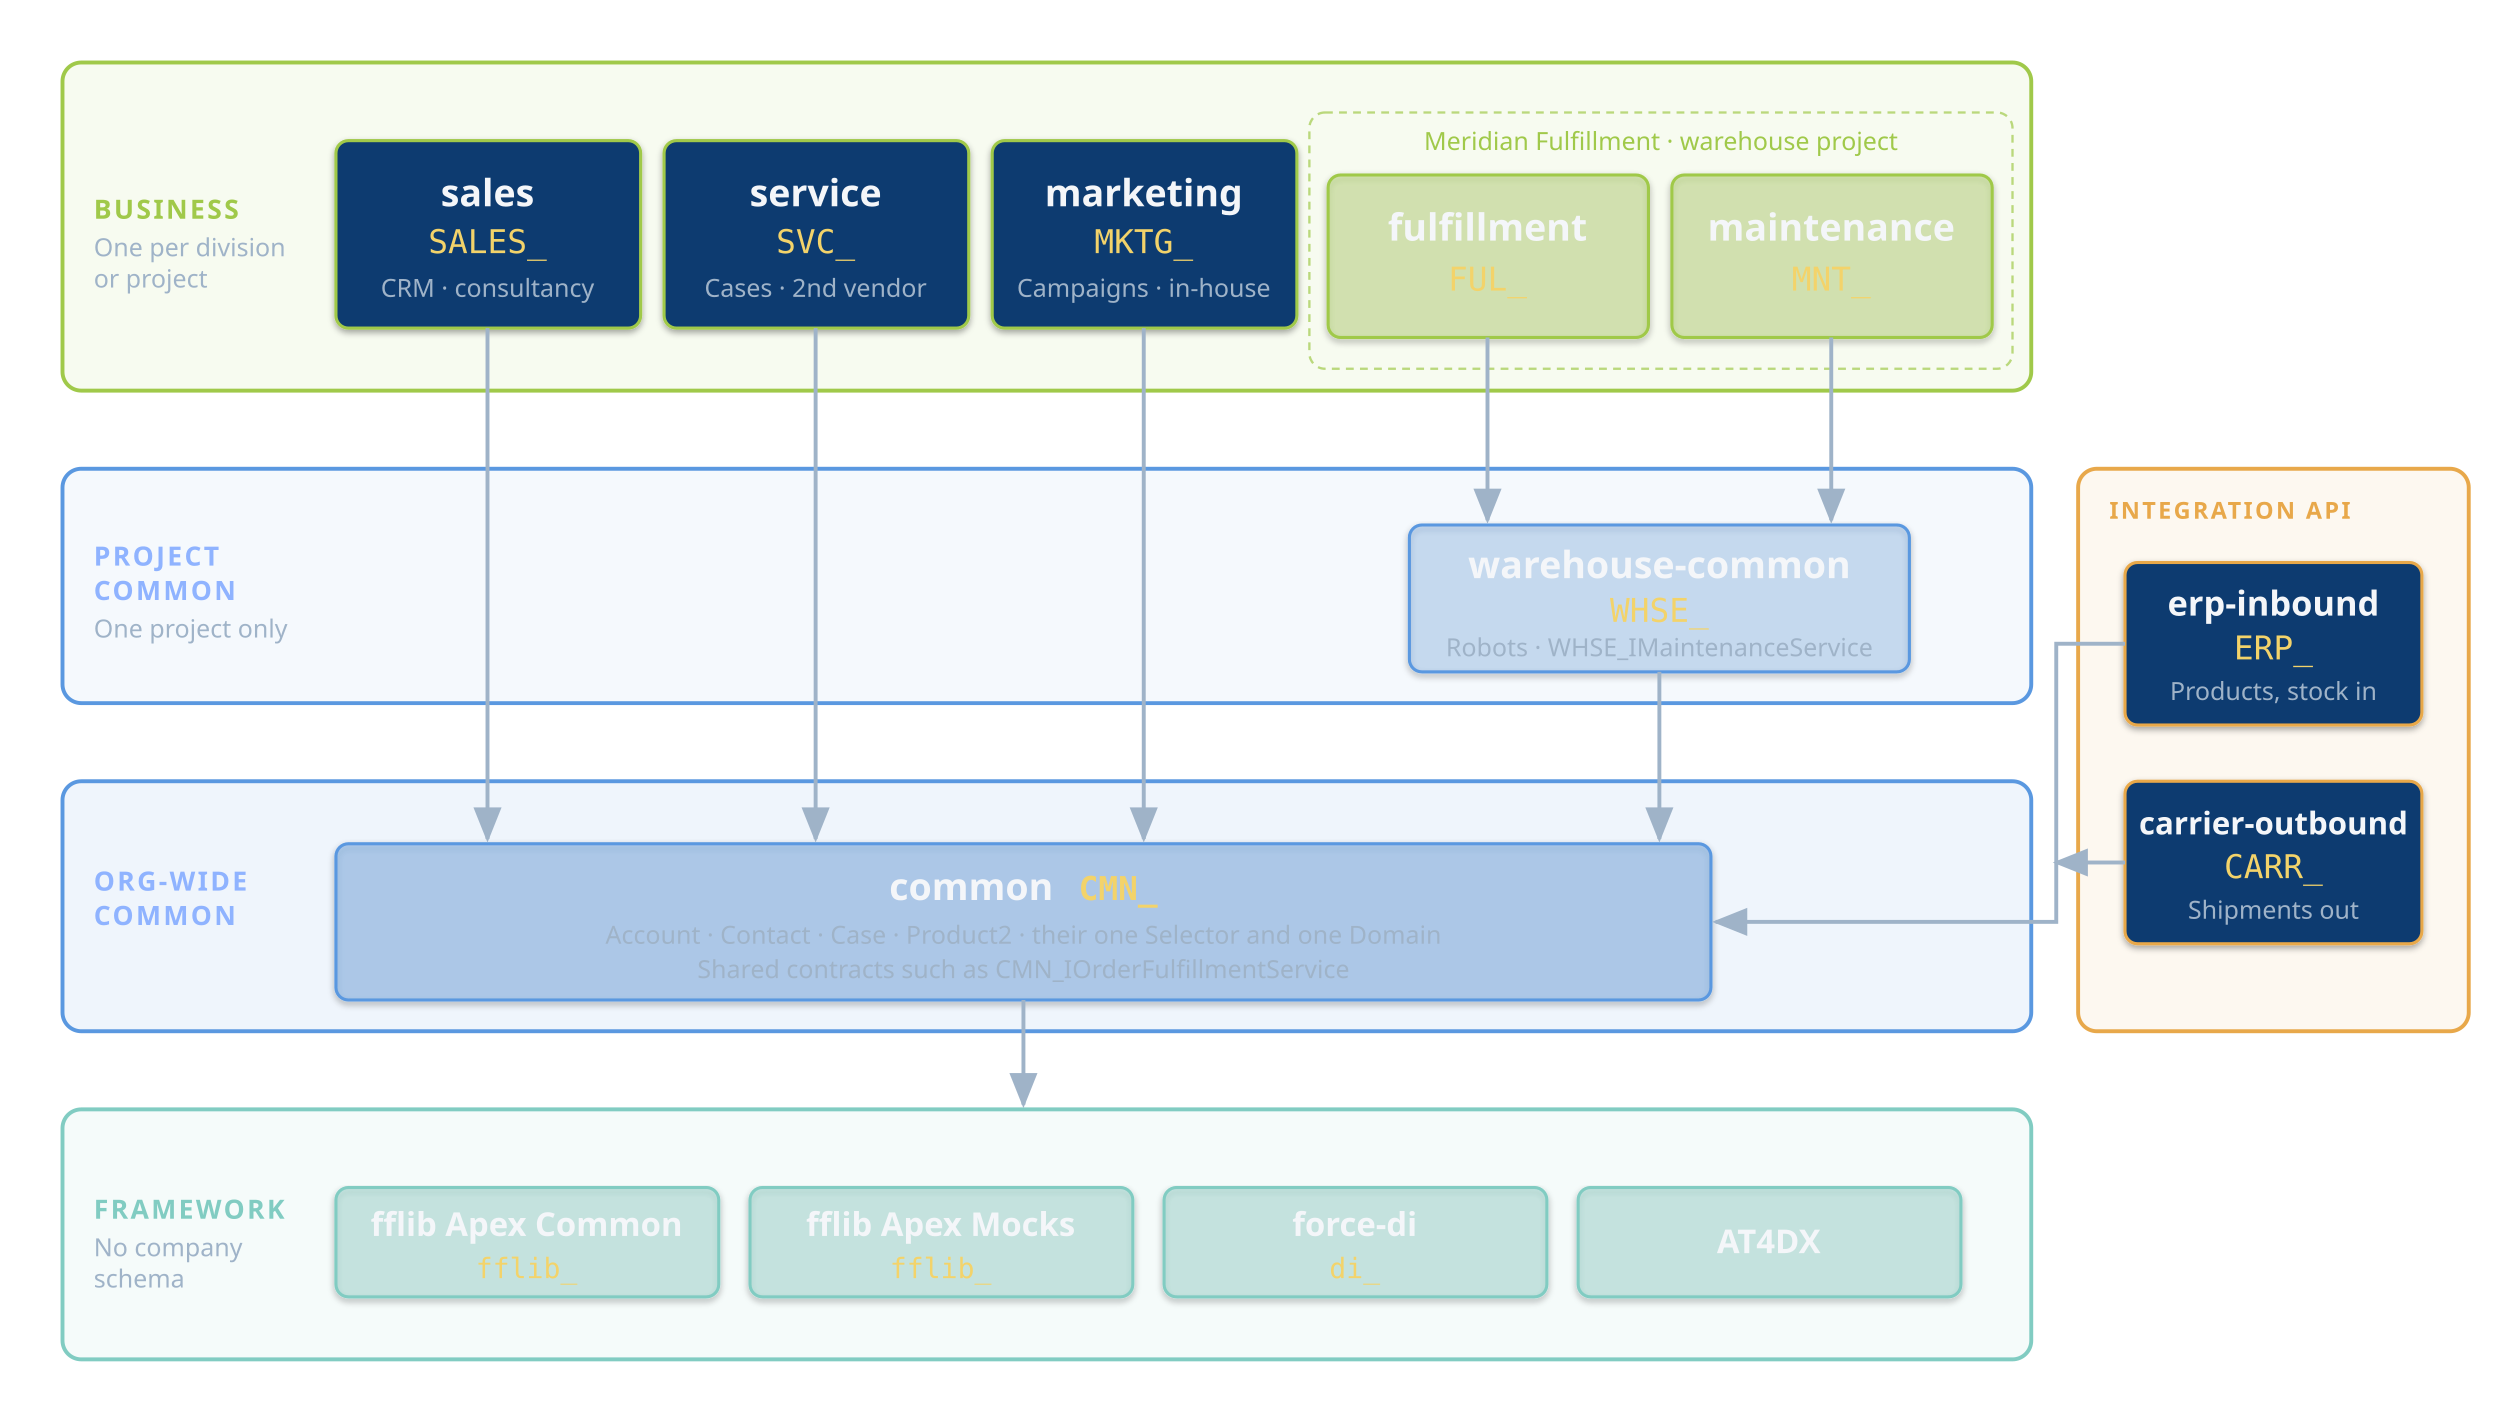
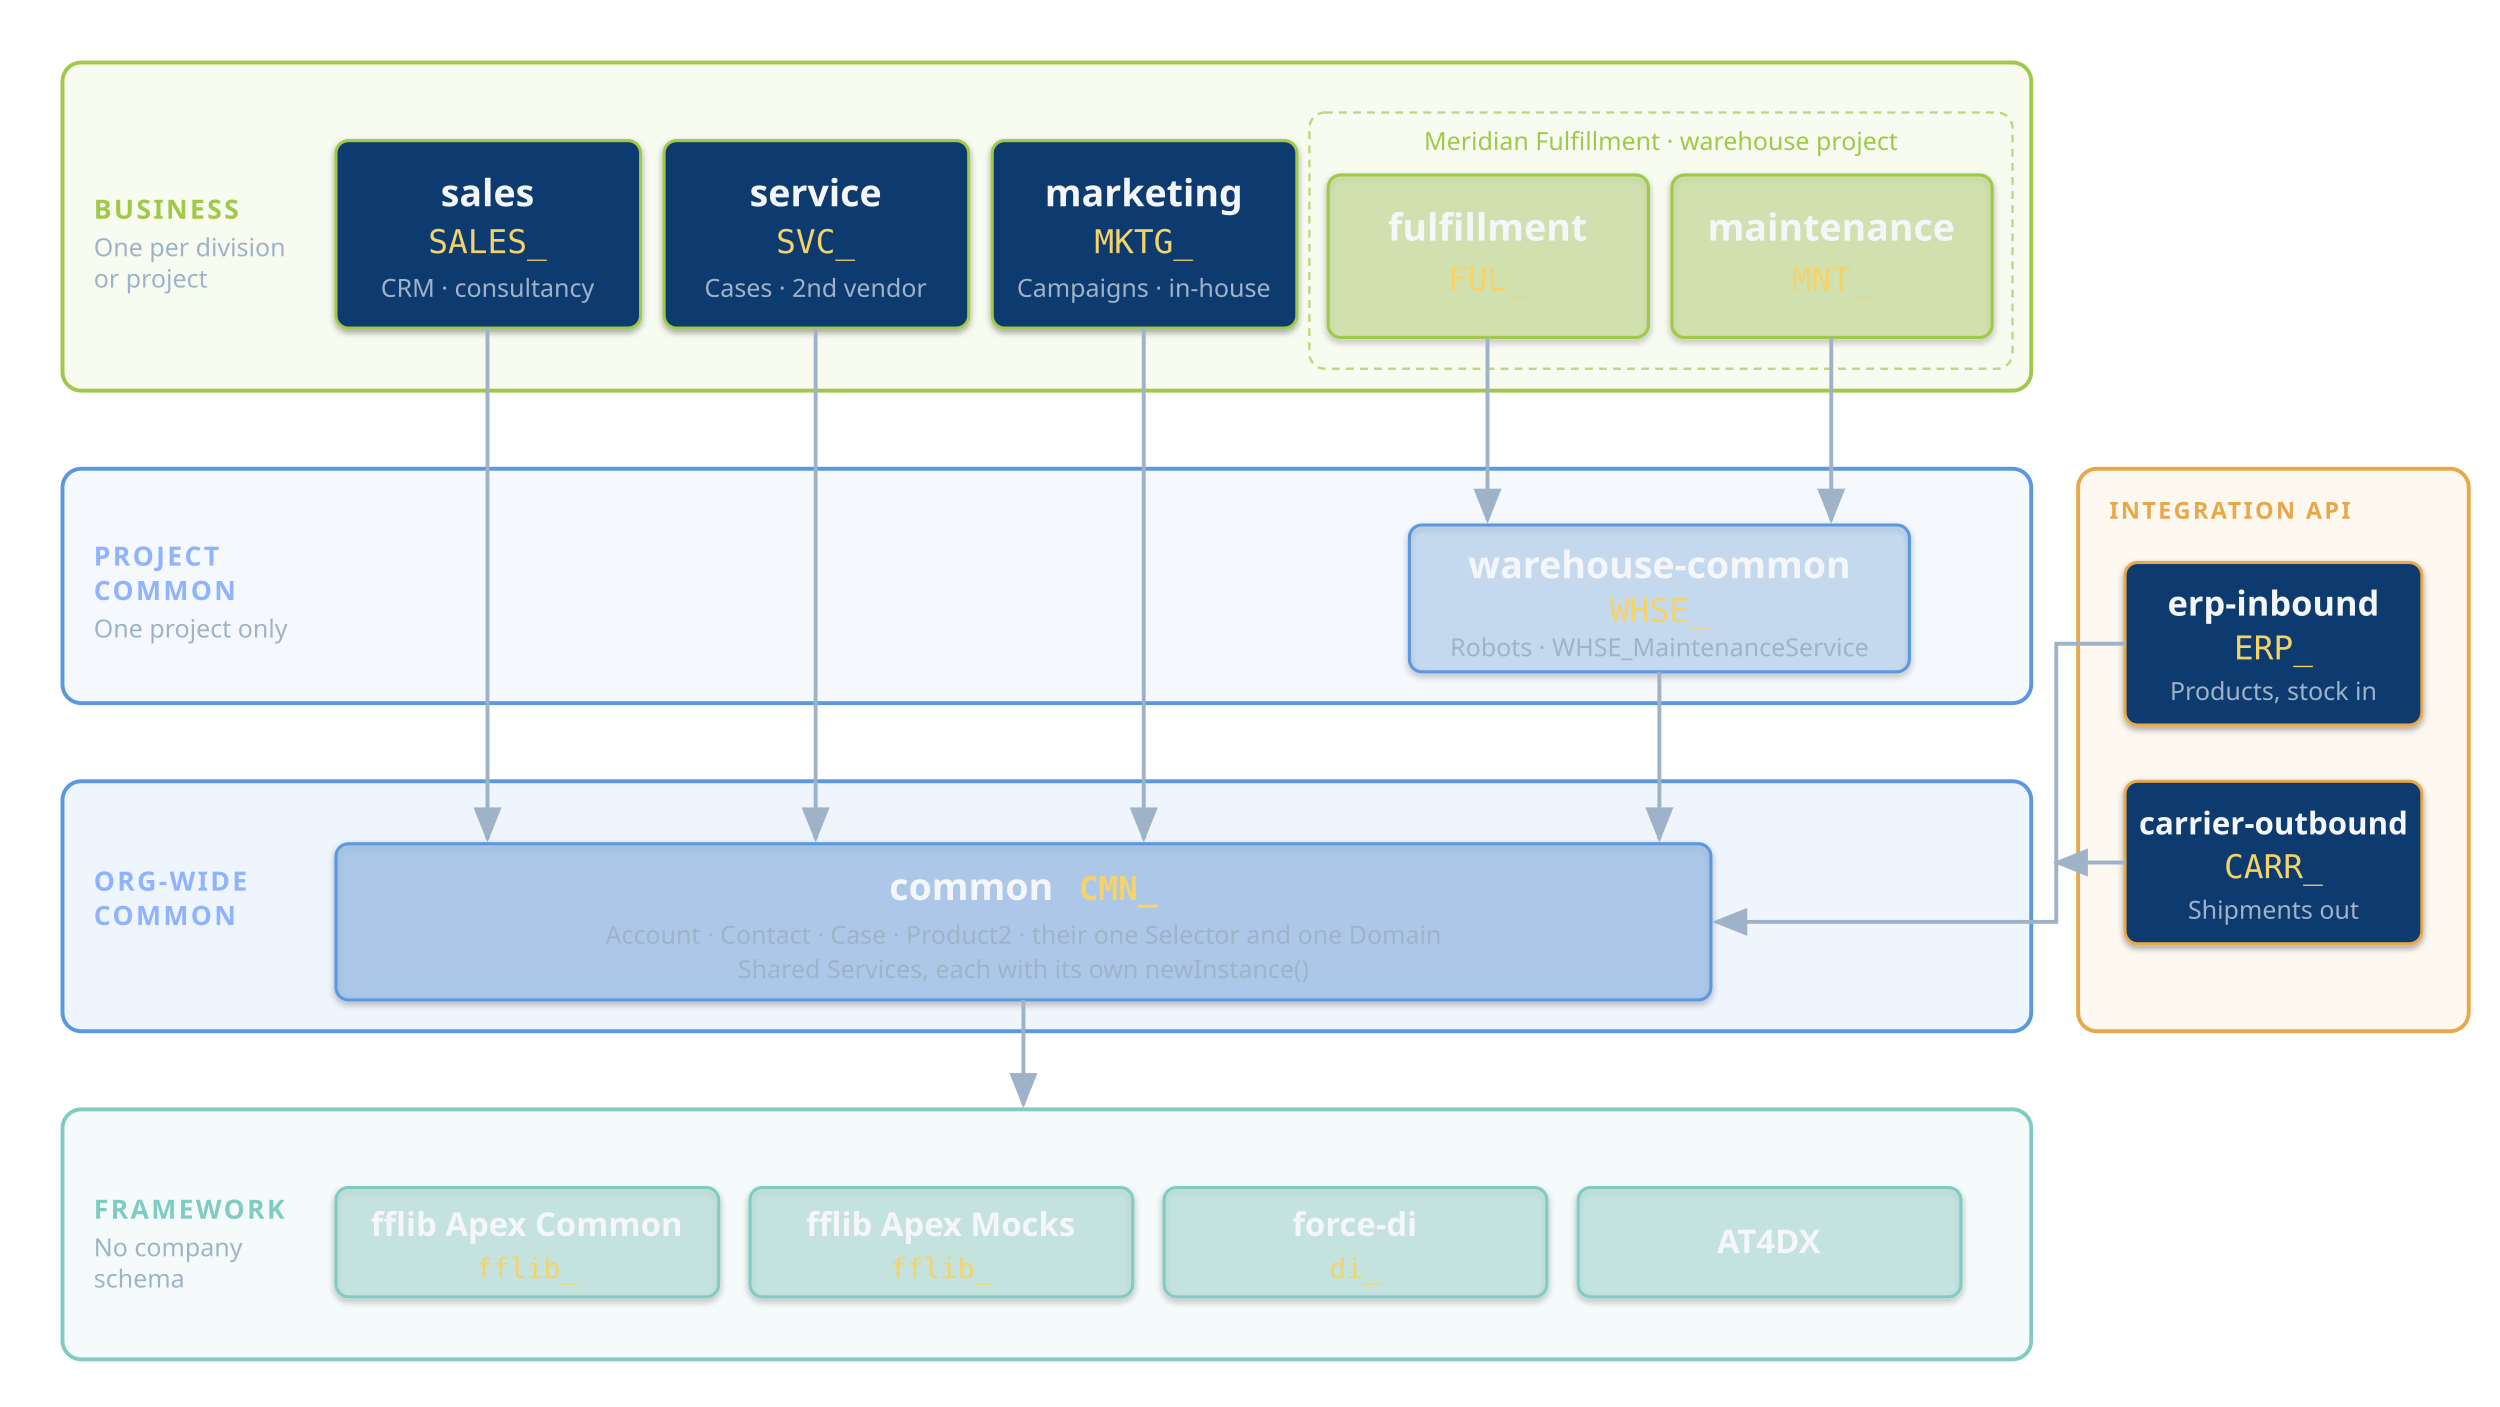
<svg xmlns="http://www.w3.org/2000/svg" width="1600" height="900" viewBox="0 0 1600 900" role="img" aria-labelledby="mer-title">
  <defs>
    <marker id="mer-arrow" viewBox="0 0 10 8" refX="9" refY="4" markerWidth="9" markerHeight="8" orient="auto">
      <path d="M 0,0 L 10,4 L 0,8 z" fill="#9fb3c8" />
    </marker>
    <filter id="mer-shadow" x="-5%" y="-5%" width="110%" height="120%">
      <feDropShadow dx="0" dy="2" stdDeviation="2" flood-color="#000" flood-opacity="0.35" />
    </filter>
  </defs>
  <style>
    .t { font-family: 'Segoe UI', system-ui, sans-serif; fill: #f4f6f9; }
    .name { font-size: 24px; font-weight: 600; }
    .pfx { font-family: 'Cascadia Code', 'Consolas', ui-monospace, monospace; font-size: 21px; fill: #f3d36a; }
    .small { font-size: 16px; fill: #9fb3c8; }
    .band { font-size: 17px; font-weight: 700; letter-spacing: 1.5px; }
    .solid { fill: none; stroke: #9fb3c8; stroke-width: 2.5; marker-end: url(#mer-arrow); }
  </style>
  <rect x="40" y="40" width="1260" height="210" rx="12" fill="rgba(160,201,74,0.08)" stroke="#A0C94A" stroke-width="2.5" />
  <text class="t band" x="60" y="140" style="fill:#A0C94A">BUSINESS</text>
  <text class="t small" x="60" y="164">One per division</text>
  <text class="t small" x="60" y="184">or project</text>
  <rect x="838" y="72" width="450" height="164" rx="10" fill="none" stroke="#A0C94A" stroke-opacity="0.7" stroke-width="1.5" stroke-dasharray="5 4" />
  <text class="t small" x="1063" y="96" text-anchor="middle" style="fill:#A0C94A">Meridian Fulfillment · warehouse project</text>
  <g filter="url(#mer-shadow)" stroke-width="2">
    <rect x="215" y="90" width="195" height="120" rx="8" fill="#0b3a70" stroke="#A0C94A" />
    <rect x="425" y="90" width="195" height="120" rx="8" fill="#0b3a70" stroke="#A0C94A" />
    <rect x="635" y="90" width="195" height="120" rx="8" fill="#0b3a70" stroke="#A0C94A" />
    <rect x="850" y="112" width="205" height="104" rx="8" fill="rgba(160,201,74,0.30)" stroke="#A0C94A" />
    <rect x="1070" y="112" width="205" height="104" rx="8" fill="rgba(160,201,74,0.30)" stroke="#A0C94A" />
  </g>
  <g class="t" text-anchor="middle">
    <text class="name" x="312" y="132">sales</text>
    <text class="pfx" x="312" y="162">SALES_</text>
    <text class="small" x="312" y="190">CRM · consultancy</text>
    <text class="name" x="522" y="132">service</text>
    <text class="pfx" x="522" y="162">SVC_</text>
    <text class="small" x="522" y="190">Cases · 2nd vendor</text>
    <text class="name" x="732" y="132">marketing</text>
    <text class="pfx" x="732" y="162">MKTG_</text>
    <text class="small" x="732" y="190">Campaigns · in-house</text>
    <text class="name" x="952" y="154">fulfillment</text>
    <text class="pfx" x="952" y="186">FUL_</text>
    <text class="name" x="1172" y="154">maintenance</text>
    <text class="pfx" x="1172" y="186">MNT_</text>
  </g>
  <rect x="40" y="300" width="1260" height="150" rx="12" fill="rgba(90,152,224,0.06)" stroke="#5A98E0" stroke-width="2.5" />
  <text class="t band" x="60" y="362" style="fill:#8fb3ff">PROJECT</text>
  <text class="t band" x="60" y="384" style="fill:#8fb3ff">COMMON</text>
  <text class="t small" x="60" y="408">One project only</text>
  <rect x="902" y="336" width="320" height="94" rx="8" fill="rgba(90,152,224,0.22)" stroke="#5A98E0" stroke-width="2" filter="url(#mer-shadow)" />
  <g class="t" text-anchor="middle">
    <text class="name" x="1062" y="370">warehouse-common</text>
    <text class="pfx" x="1062" y="398">WHSE_</text>
-     <text class="small" x="1062" y="420">Robots · WHSE_IMaintenanceService</text>
+     <text class="small" x="1062" y="420">Robots · WHSE_MaintenanceService</text>
  </g>
  <rect x="40" y="500" width="1260" height="160" rx="12" fill="rgba(90,152,224,0.10)" stroke="#5A98E0" stroke-width="2.5" />
  <text class="t band" x="60" y="570" style="fill:#8fb3ff">ORG-WIDE</text>
  <text class="t band" x="60" y="592" style="fill:#8fb3ff">COMMON</text>
  <rect x="215" y="540" width="880" height="100" rx="8" fill="rgba(90,152,224,0.35)" stroke="#5A98E0" stroke-width="2" filter="url(#mer-shadow)" />
  <g class="t" text-anchor="middle">
    <text class="name" x="655" y="576">common <tspan class="pfx" dx="10">CMN_</tspan>
    </text>
    <text class="small" x="655" y="604">Account · Contact · Case · Product2 · their one Selector and one Domain</text>
-     <text class="small" x="655" y="626">Shared contracts such as CMN_IOrderFulfillmentService</text>
+     <text class="small" x="655" y="626">Shared Services, each with its own newInstance()</text>
  </g>
  <rect x="40" y="710" width="1260" height="160" rx="12" fill="rgba(129,204,194,0.08)" stroke="#81ccc2" stroke-width="2.5" />
  <text class="t band" x="60" y="780" style="fill:#81ccc2">FRAMEWORK</text>
  <text class="t small" x="60" y="804">No company</text>
  <text class="t small" x="60" y="824">schema</text>
  <g filter="url(#mer-shadow)" stroke-width="2" fill="rgba(129,204,194,0.30)" stroke="#81ccc2">
    <rect x="215" y="760" width="245" height="70" rx="8" />
    <rect x="480" y="760" width="245" height="70" rx="8" />
    <rect x="745" y="760" width="245" height="70" rx="8" />
    <rect x="1010" y="760" width="245" height="70" rx="8" />
  </g>
  <g class="t" text-anchor="middle">
    <text class="name" x="337" y="791" style="font-size:21px">fflib Apex Common</text>
    <text class="pfx" x="337" y="818" style="font-size:18px">fflib_</text>
    <text class="name" x="602" y="791" style="font-size:21px">fflib Apex Mocks</text>
    <text class="pfx" x="602" y="818" style="font-size:18px">fflib_</text>
    <text class="name" x="867" y="791" style="font-size:21px">force-di</text>
    <text class="pfx" x="867" y="818" style="font-size:18px">di_</text>
    <text class="name" x="1132" y="802" style="font-size:21px">AT4DX</text>
  </g>
  <rect x="1330" y="300" width="250" height="360" rx="12" fill="rgba(232,168,74,0.08)" stroke="#E8A84A" stroke-width="2.5" />
  <text class="t band" x="1350" y="332" style="fill:#E8A84A;font-size:15px">INTEGRATION API</text>
  <g filter="url(#mer-shadow)" stroke-width="2" fill="#0b3a70" stroke="#E8A84A">
    <rect x="1360" y="360" width="190" height="104" rx="8" />
    <rect x="1360" y="500" width="190" height="104" rx="8" />
  </g>
  <g class="t" text-anchor="middle">
    <text class="name" x="1455" y="394" style="font-size:22px">erp-inbound</text>
    <text class="pfx" x="1455" y="422">ERP_</text>
    <text class="small" x="1455" y="448">Products, stock in</text>
    <text class="name" x="1455" y="534" style="font-size:20px">carrier-outbound</text>
    <text class="pfx" x="1455" y="562">CARR_</text>
    <text class="small" x="1455" y="588">Shipments out</text>
  </g>
  <path class="solid" d="M312 210 V537" />
  <path class="solid" d="M522 210 V537" />
  <path class="solid" d="M732 210 V537" />
  <path class="solid" d="M952 216 V333" />
  <path class="solid" d="M1172 216 V333" />
  <path class="solid" d="M1062 430 V537" />
  <path class="solid" d="M655 640 V707" />
  <path class="solid" d="M1360 412 H1316 V590 H1098" />
  <path class="solid" d="M1360 552 H1316" />
</svg>
